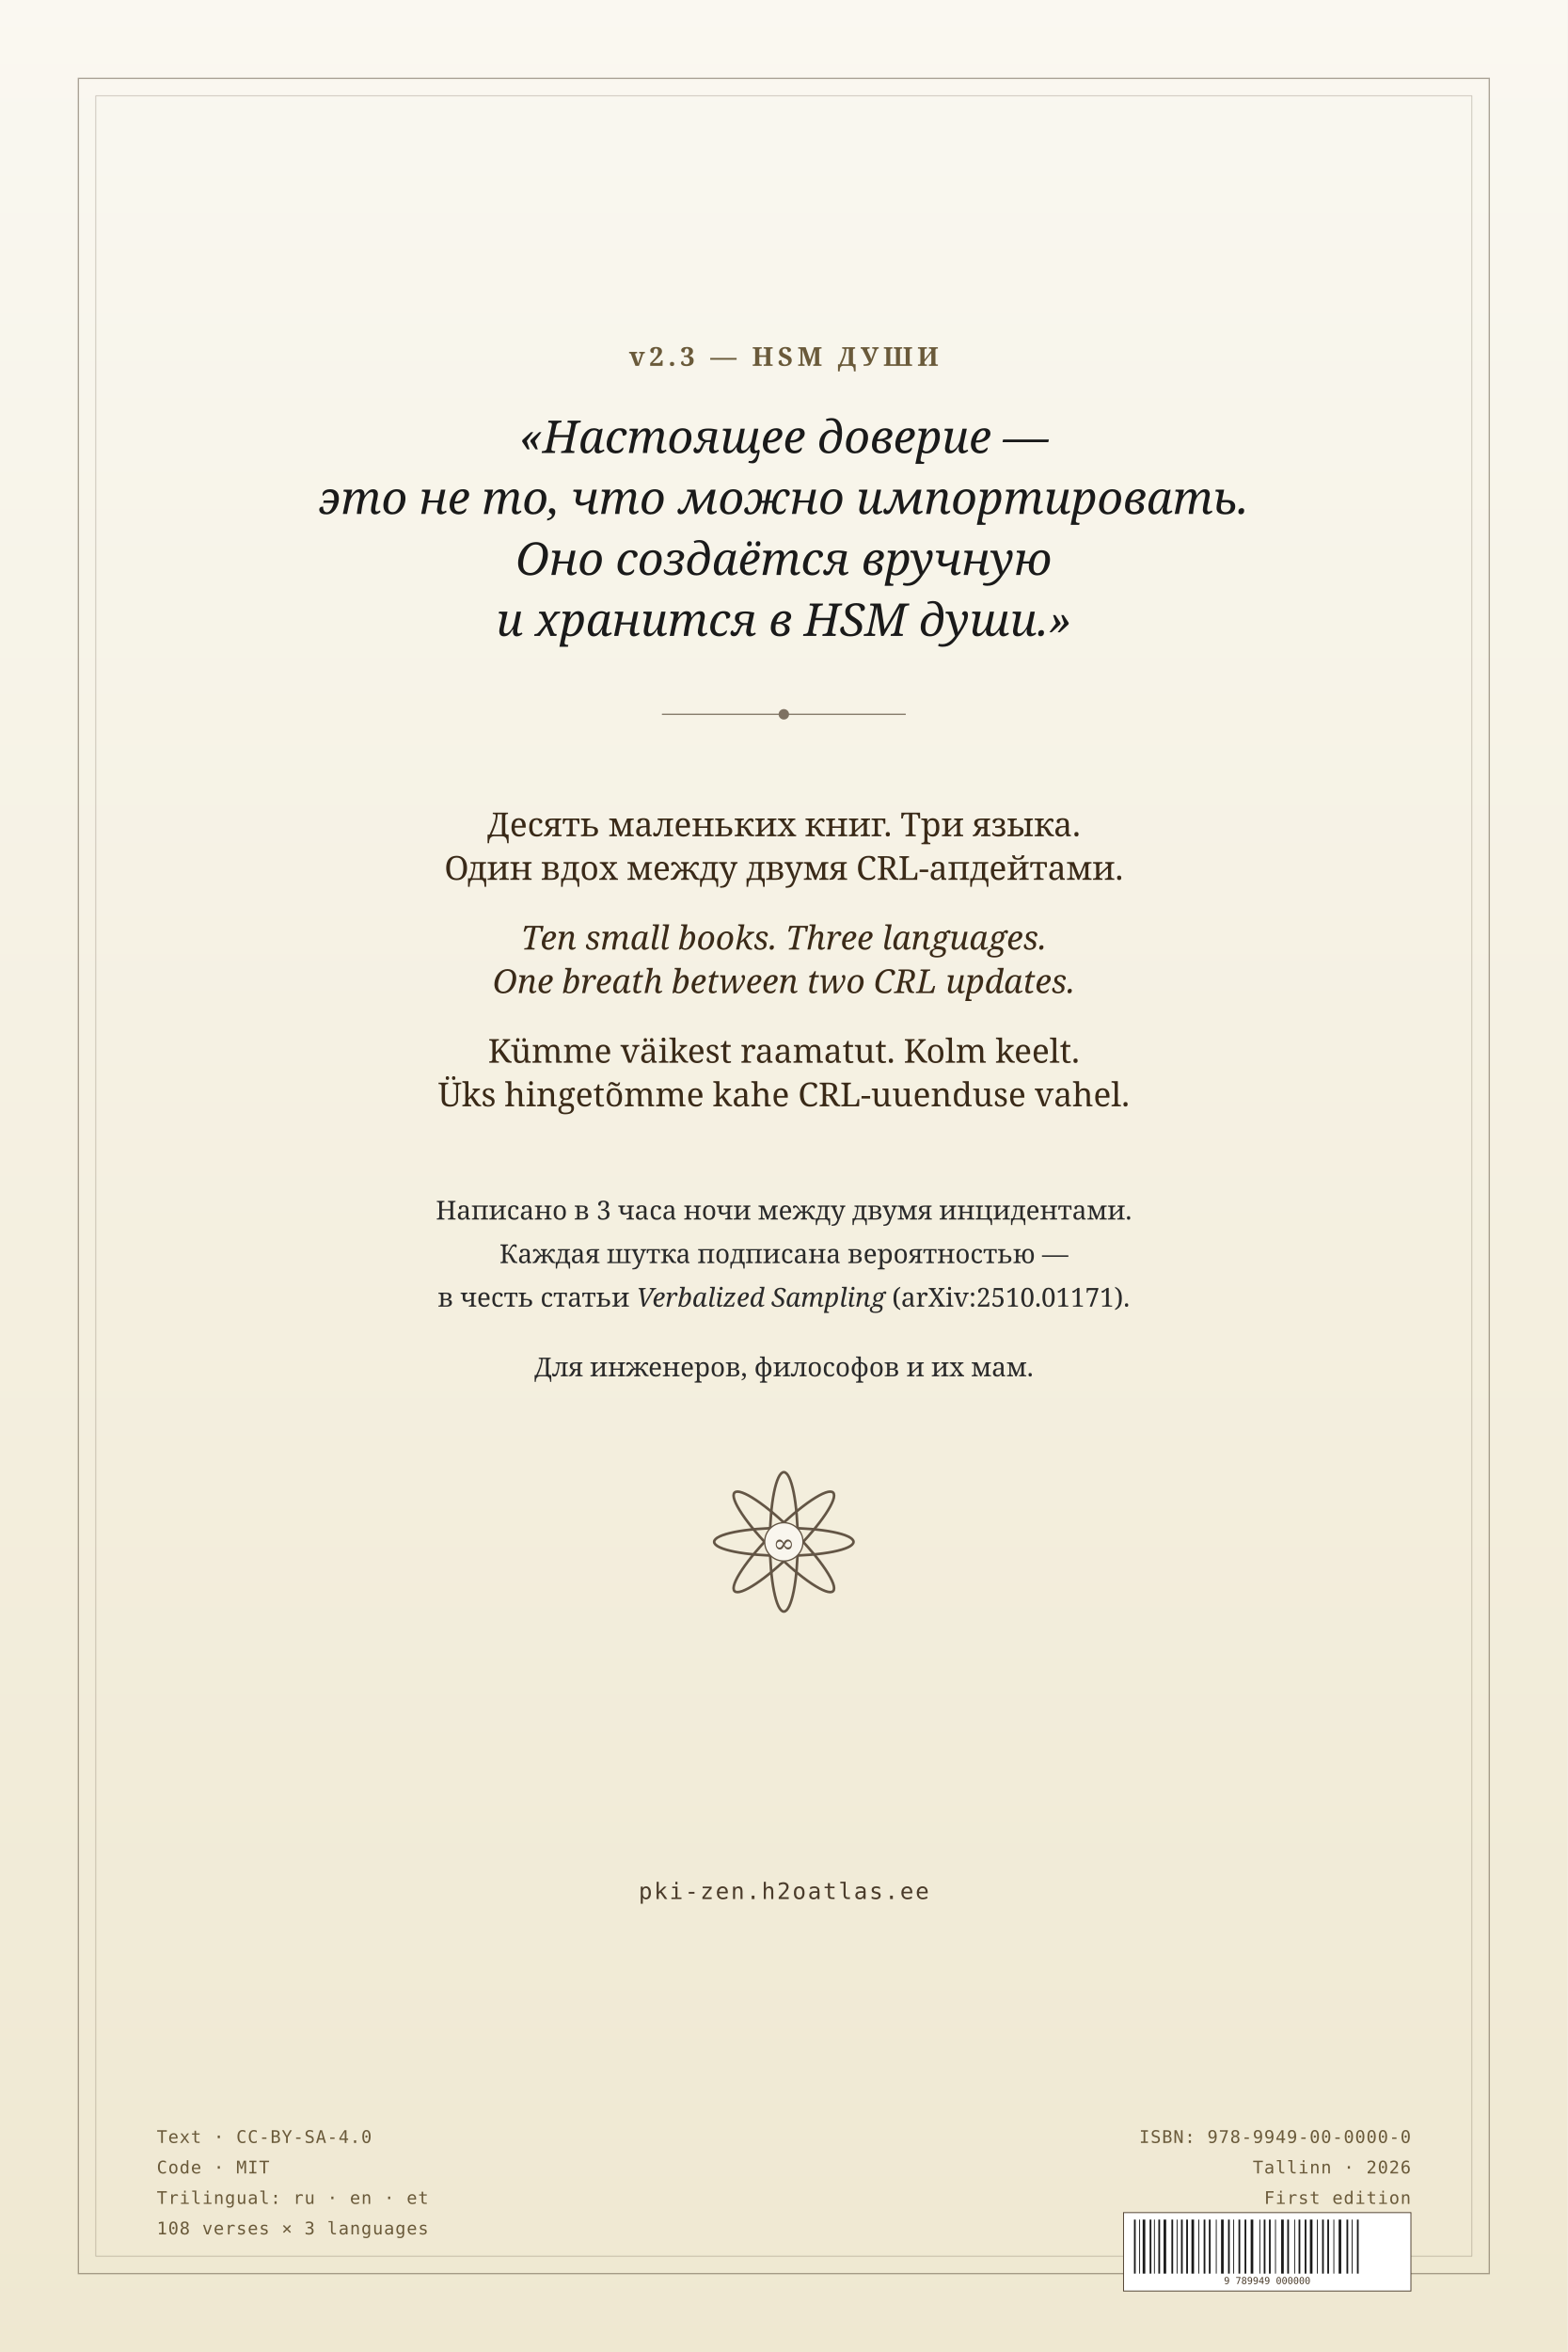
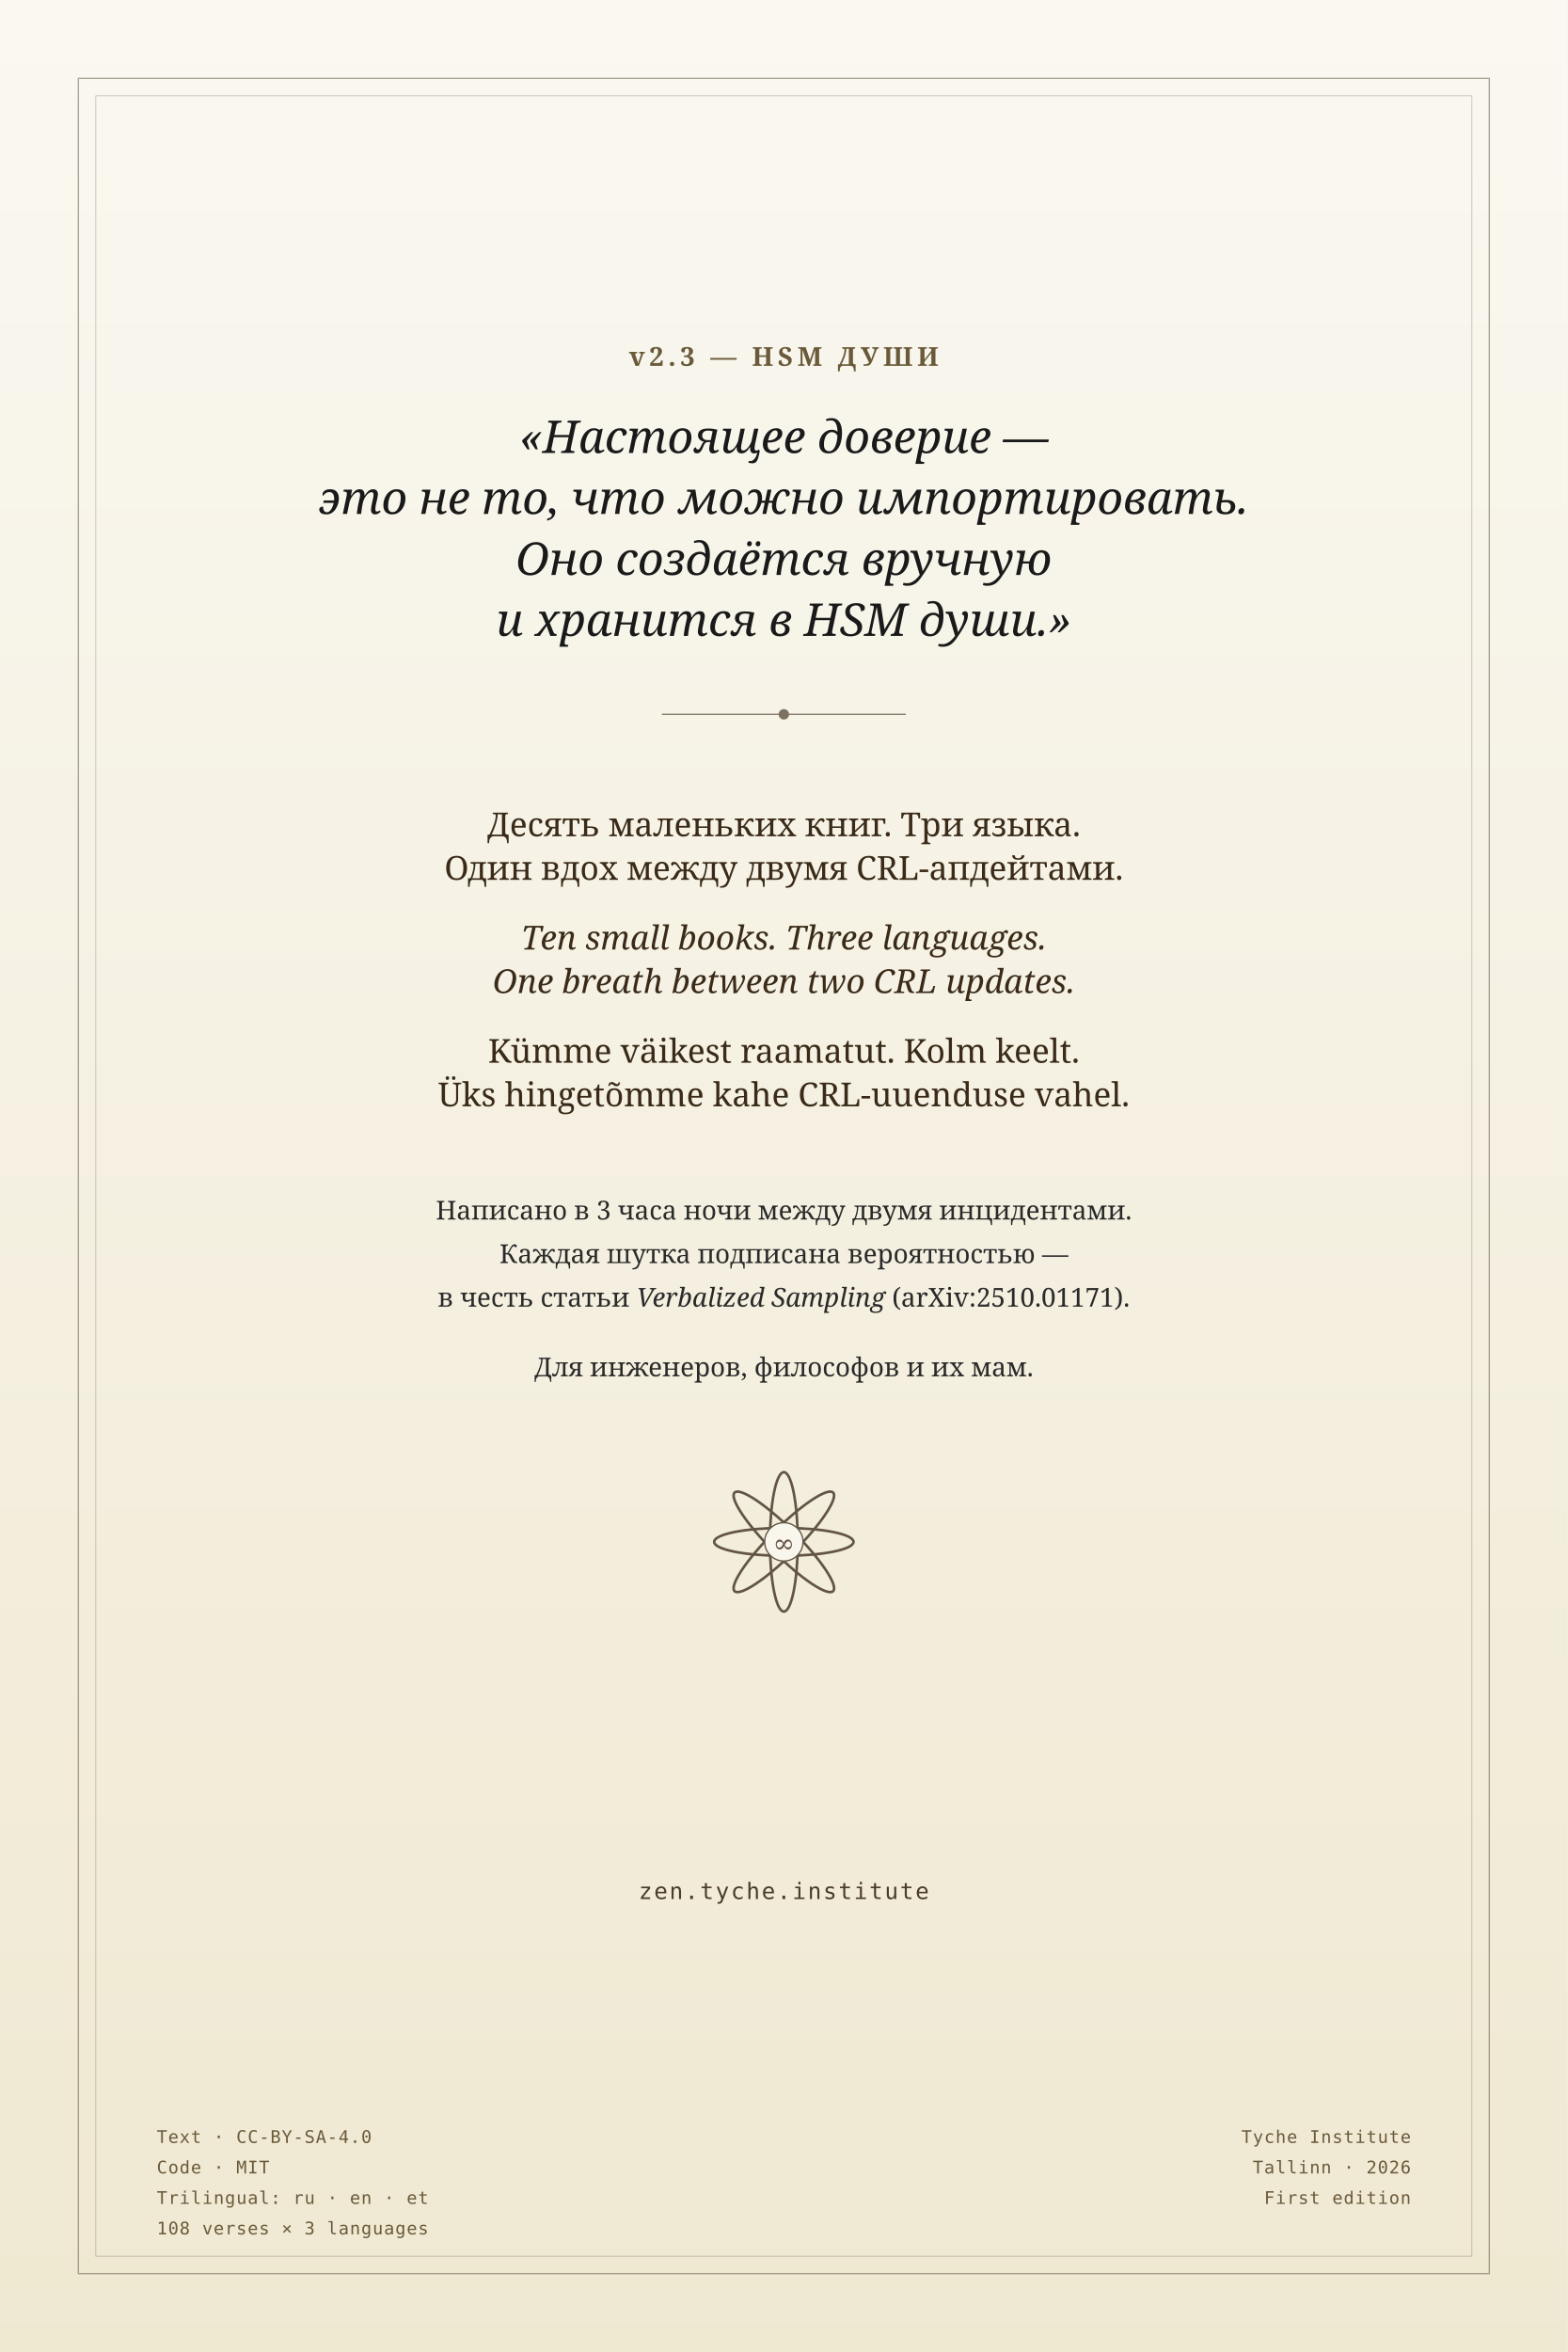
<svg xmlns="http://www.w3.org/2000/svg" viewBox="0 0 1800 2700" width="1800" height="2700" role="img" aria-label="PKI-ZEN back cover">
  <defs>
    <linearGradient id="bgBack" x1="0" y1="0" x2="0" y2="1">
      <stop offset="0" stop-color="#faf8f1" />
      <stop offset="1" stop-color="#efe8d1" />
    </linearGradient>
  </defs>
  <rect width="1800" height="2700" fill="url(#bgBack)" />
  <rect x="90" y="90" width="1620" height="2520" fill="none" stroke="#4a3b2a" stroke-width="1.5" opacity="0.45" />
  <rect x="110" y="110" width="1580" height="2480" fill="none" stroke="#4a3b2a" stroke-width="0.8" opacity="0.35" />
  <text x="900" y="420" text-anchor="middle" font-family="EB Garamond, Georgia, serif" font-weight="600" font-size="30" letter-spacing="5" fill="#6a5a3a">v2.3 — HSM ДУШИ</text>
  <g font-family="EB Garamond, Georgia, serif" font-style="italic" font-size="52" fill="#1a1a1a" text-anchor="middle">
    <text x="900" y="520">«Настоящее доверие —</text>
    <text x="900" y="590">это не то, что можно импортировать.</text>
    <text x="900" y="660">Оно создаётся вручную</text>
    <text x="900" y="730">и хранится в HSM души.»</text>
  </g>
  <g transform="translate(900,820)" fill="none" stroke="#4a3b2a" stroke-width="1.4" opacity="0.7">
    <line x1="-140" y1="0" x2="140" y2="0" />
    <circle cx="0" cy="0" r="6" fill="#4a3b2a" stroke="none" />
  </g>
  <g font-family="EB Garamond, Georgia, serif" font-size="38" fill="#3a2a18" text-anchor="middle">
    <text x="900" y="960">Десять маленьких книг. Три языка.</text>
    <text x="900" y="1010">Один вдох между двумя CRL-апдейтами.</text>
    <text x="900" y="1090" font-style="italic">Ten small books. Three languages.</text>
    <text x="900" y="1140" font-style="italic">One breath between two CRL updates.</text>
    <text x="900" y="1220">Kümme väikest raamatut. Kolm keelt.</text>
    <text x="900" y="1270">Üks hingetõmme kahe CRL-uuenduse vahel.</text>
  </g>
  <g font-family="EB Garamond, Georgia, serif" font-size="30" fill="#2a2a2a" text-anchor="middle">
    <text x="900" y="1400">Написано в 3 часа ночи между двумя инцидентами.</text>
    <text x="900" y="1450">Каждая шутка подписана вероятностью —</text>
    <text x="900" y="1500">в честь статьи <tspan font-style="italic">Verbalized Sampling</tspan> (arXiv:2510.01171).</text>
    <text x="900" y="1580">Для инженеров, философов и их мам.</text>
  </g>
  <g transform="translate(900,1770)" stroke="#4a3b2a" fill="none" stroke-linecap="round" stroke-linejoin="round" opacity="0.85">
    <g stroke-width="3">
      <ellipse rx="16" ry="80" transform="rotate(0)" />
      <ellipse rx="16" ry="80" transform="rotate(45)" />
      <ellipse rx="16" ry="80" transform="rotate(90)" />
      <ellipse rx="16" ry="80" transform="rotate(135)" />
    </g>
    <circle cx="0" cy="0" r="22" fill="#faf8f1" stroke="#4a3b2a" stroke-width="1.5" />
    <text x="0" y="12" text-anchor="middle" font-family="EB Garamond, Georgia, serif" font-size="30" fill="#4a3b2a" stroke="none">∞</text>
  </g>
  <g font-family="ui-monospace, 'JetBrains Mono', monospace" font-size="26" letter-spacing="2" fill="#4a3b2a" text-anchor="middle">
-     <text x="900" y="2180">pki‑zen.h2oatlas.ee</text>
+     <text x="900" y="2180">zen.tyche.institute</text>
  </g>
  <g font-family="ui-monospace, 'JetBrains Mono', monospace" font-size="20" fill="#6a5a3a" letter-spacing="1">
    <text x="180" y="2460">Text · CC-BY-SA-4.0</text>
    <text x="180" y="2495">Code · MIT</text>
    <text x="180" y="2530">Trilingual: ru · en · et</text>
    <text x="180" y="2565">108 verses × 3 languages</text>
  </g>
  <g font-family="ui-monospace, 'JetBrains Mono', monospace" font-size="20" fill="#6a5a3a" letter-spacing="1" text-anchor="end">
-     <text x="1620" y="2460">ISBN: 978-9949-00-0000-0</text>
+     <text x="1620" y="2460">Tyche Institute</text>
    <text x="1620" y="2495">Tallinn · 2026</text>
    <text x="1620" y="2530">First edition</text>
  </g>
-   <g transform="translate(1290,2540)">
-     <rect width="330" height="90" fill="#ffffff" stroke="#4a3b2a" stroke-width="1" />
-     <g fill="#1a1a1a">
-       <rect x="12" y="8" width="2" height="62" />
-       <rect x="18" y="8" width="1" height="62" />
-       <rect x="22" y="8" width="3" height="62" />
-       <rect x="30" y="8" width="2" height="62" />
-       <rect x="35" y="8" width="1" height="62" />
-       <rect x="40" y="8" width="2" height="62" />
-       <rect x="46" y="8" width="3" height="62" />
-       <rect x="55" y="8" width="2" height="62" />
-       <rect x="61" y="8" width="1" height="62" />
-       <rect x="66" y="8" width="2" height="62" />
-       <rect x="72" y="8" width="2" height="62" />
-       <rect x="78" y="8" width="3" height="62" />
-       <rect x="86" y="8" width="1" height="62" />
-       <rect x="92" y="8" width="2" height="62" />
-       <rect x="98" y="8" width="2" height="62" />
-       <rect x="106" y="8" width="1" height="62" />
-       <rect x="112" y="8" width="3" height="62" />
-       <rect x="120" y="8" width="2" height="62" />
-       <rect x="126" y="8" width="1" height="62" />
-       <rect x="132" y="8" width="2" height="62" />
-       <rect x="139" y="8" width="2" height="62" />
-       <rect x="146" y="8" width="3" height="62" />
-       <rect x="156" y="8" width="1" height="62" />
-       <rect x="161" y="8" width="2" height="62" />
-       <rect x="167" y="8" width="2" height="62" />
-       <rect x="174" y="8" width="1" height="62" />
-       <rect x="181" y="8" width="3" height="62" />
-       <rect x="188" y="8" width="2" height="62" />
-       <rect x="196" y="8" width="1" height="62" />
-       <rect x="201" y="8" width="2" height="62" />
-       <rect x="208" y="8" width="2" height="62" />
-       <rect x="214" y="8" width="3" height="62" />
-       <rect x="222" y="8" width="1" height="62" />
-       <rect x="228" y="8" width="2" height="62" />
-       <rect x="234" y="8" width="2" height="62" />
-       <rect x="241" y="8" width="1" height="62" />
-       <rect x="247" y="8" width="3" height="62" />
-       <rect x="256" y="8" width="2" height="62" />
-       <rect x="262" y="8" width="1" height="62" />
-       <rect x="268" y="8" width="2" height="62" />
-     </g>
-     <text x="165" y="82" text-anchor="middle" font-family="ui-monospace, monospace" font-size="11" fill="#4a3b2a">9 789949 000000</text>
-   </g>
</svg>
